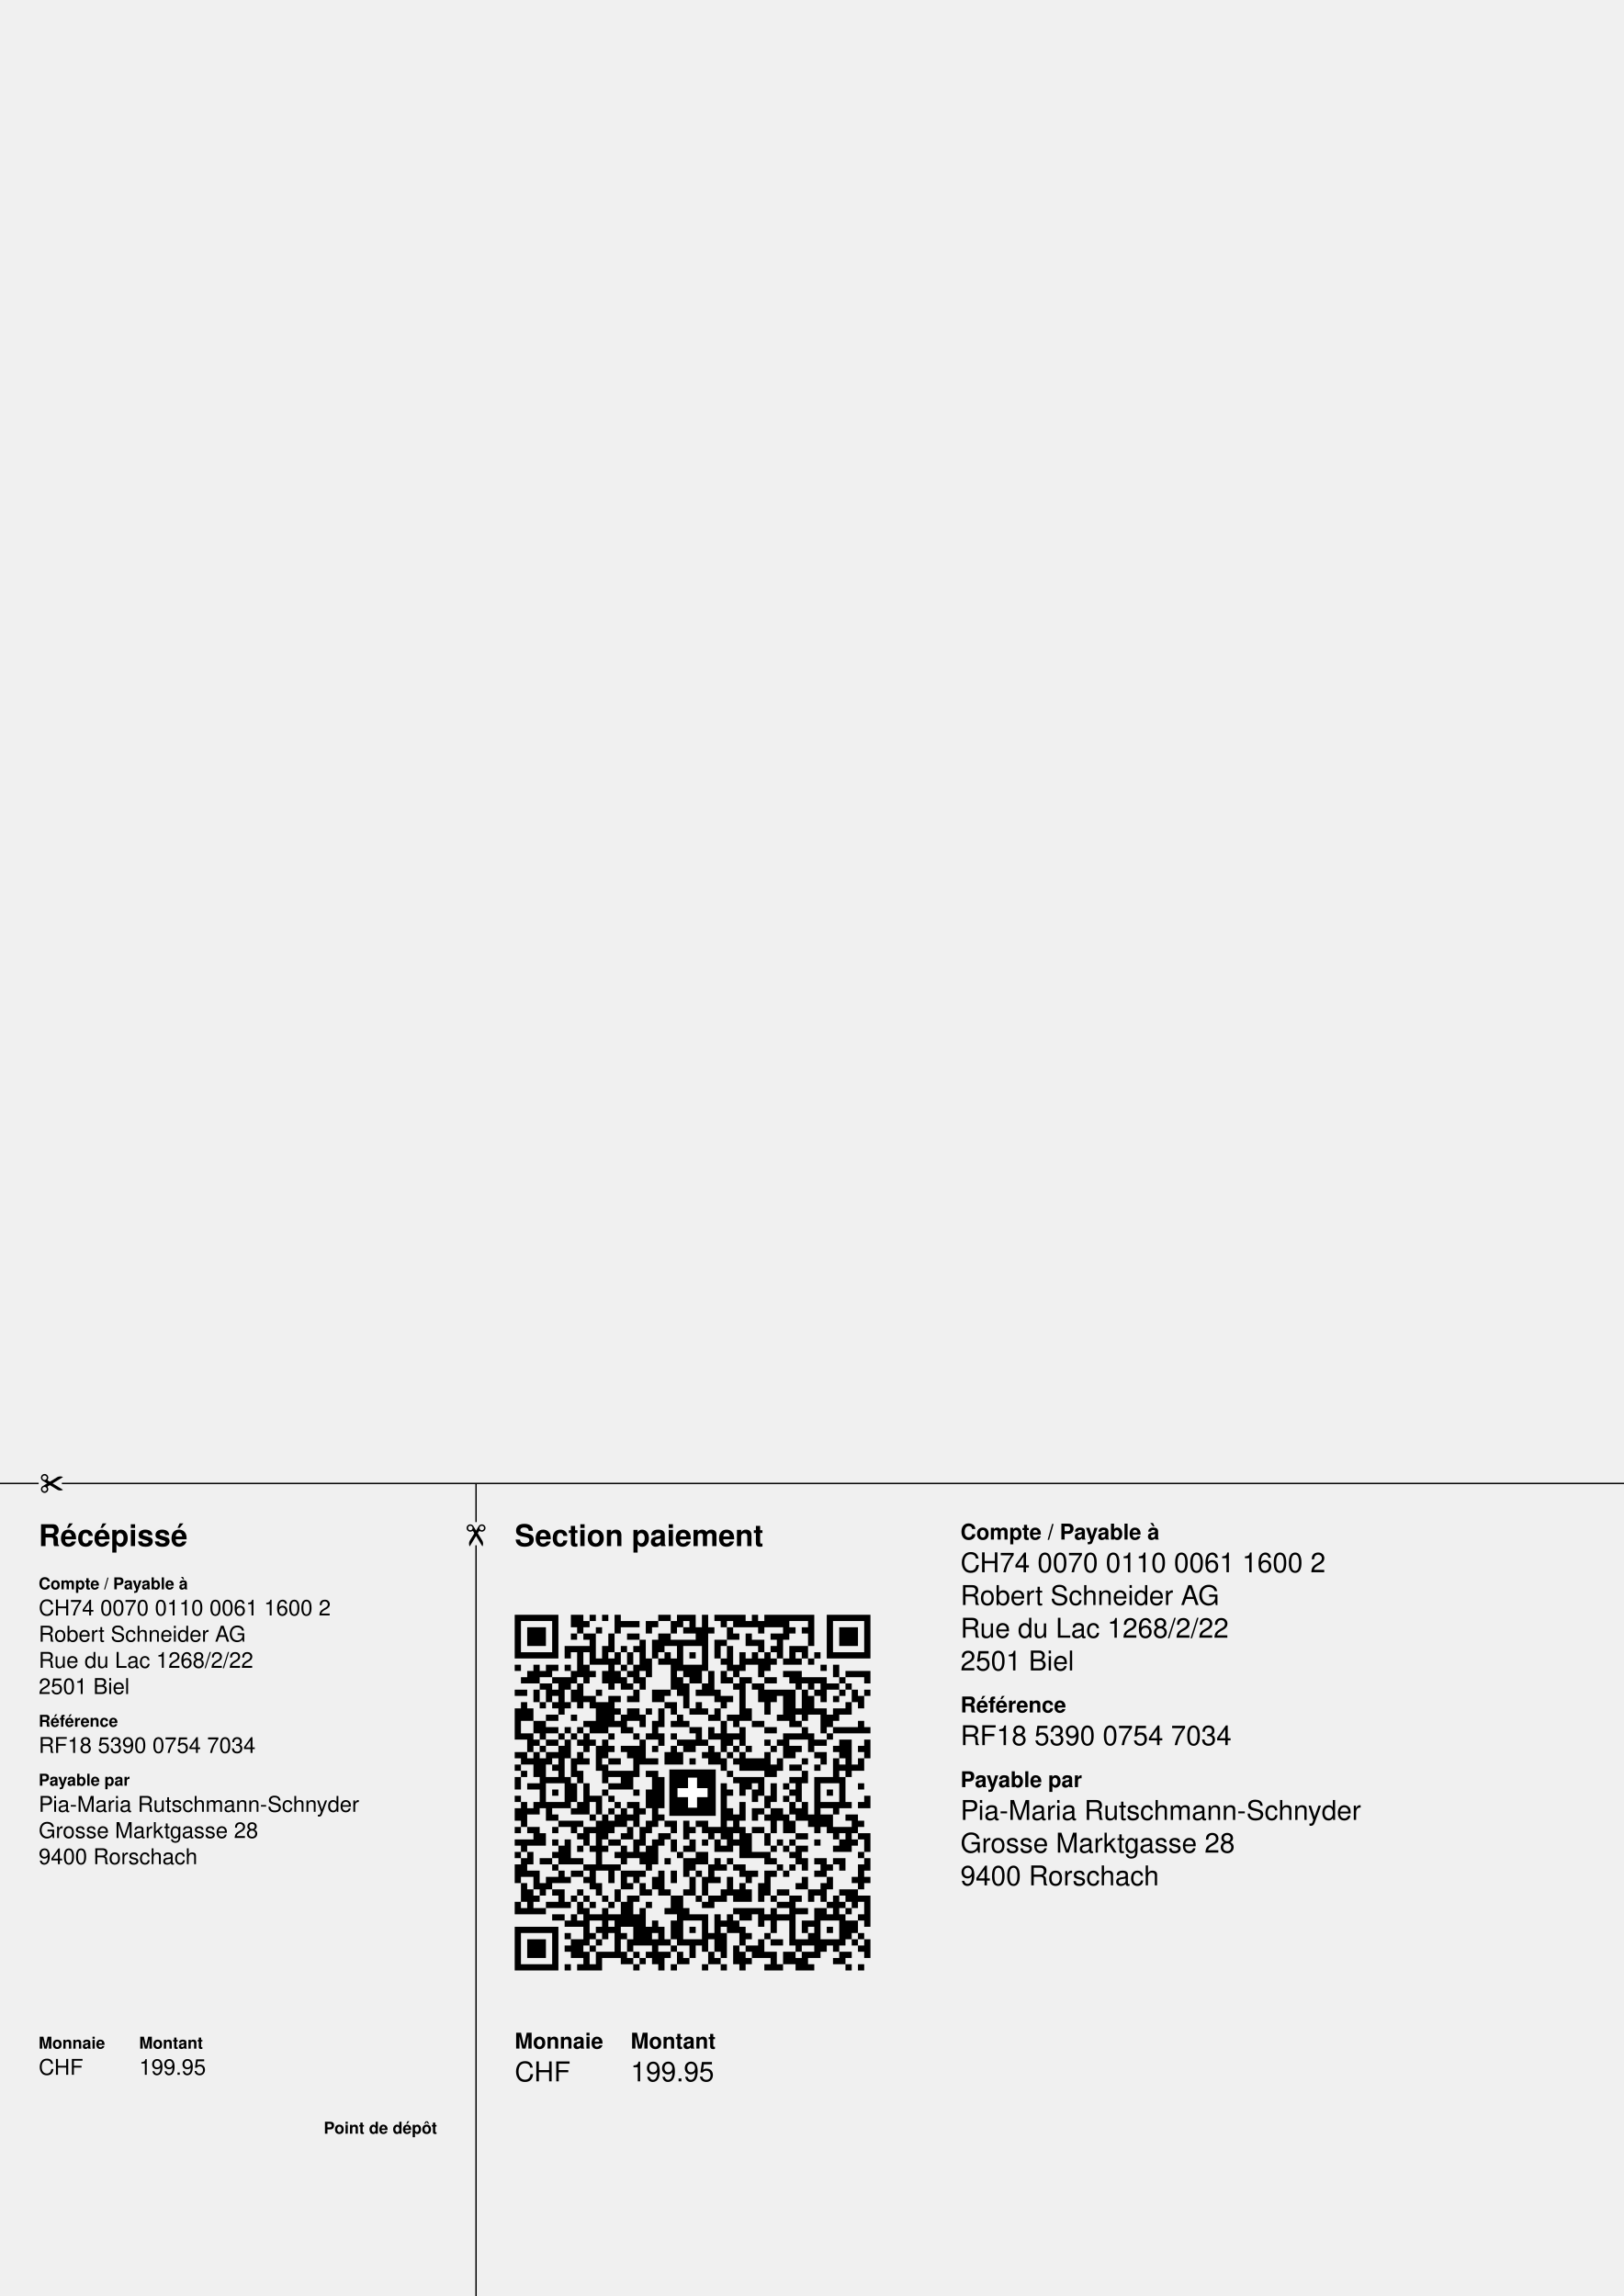
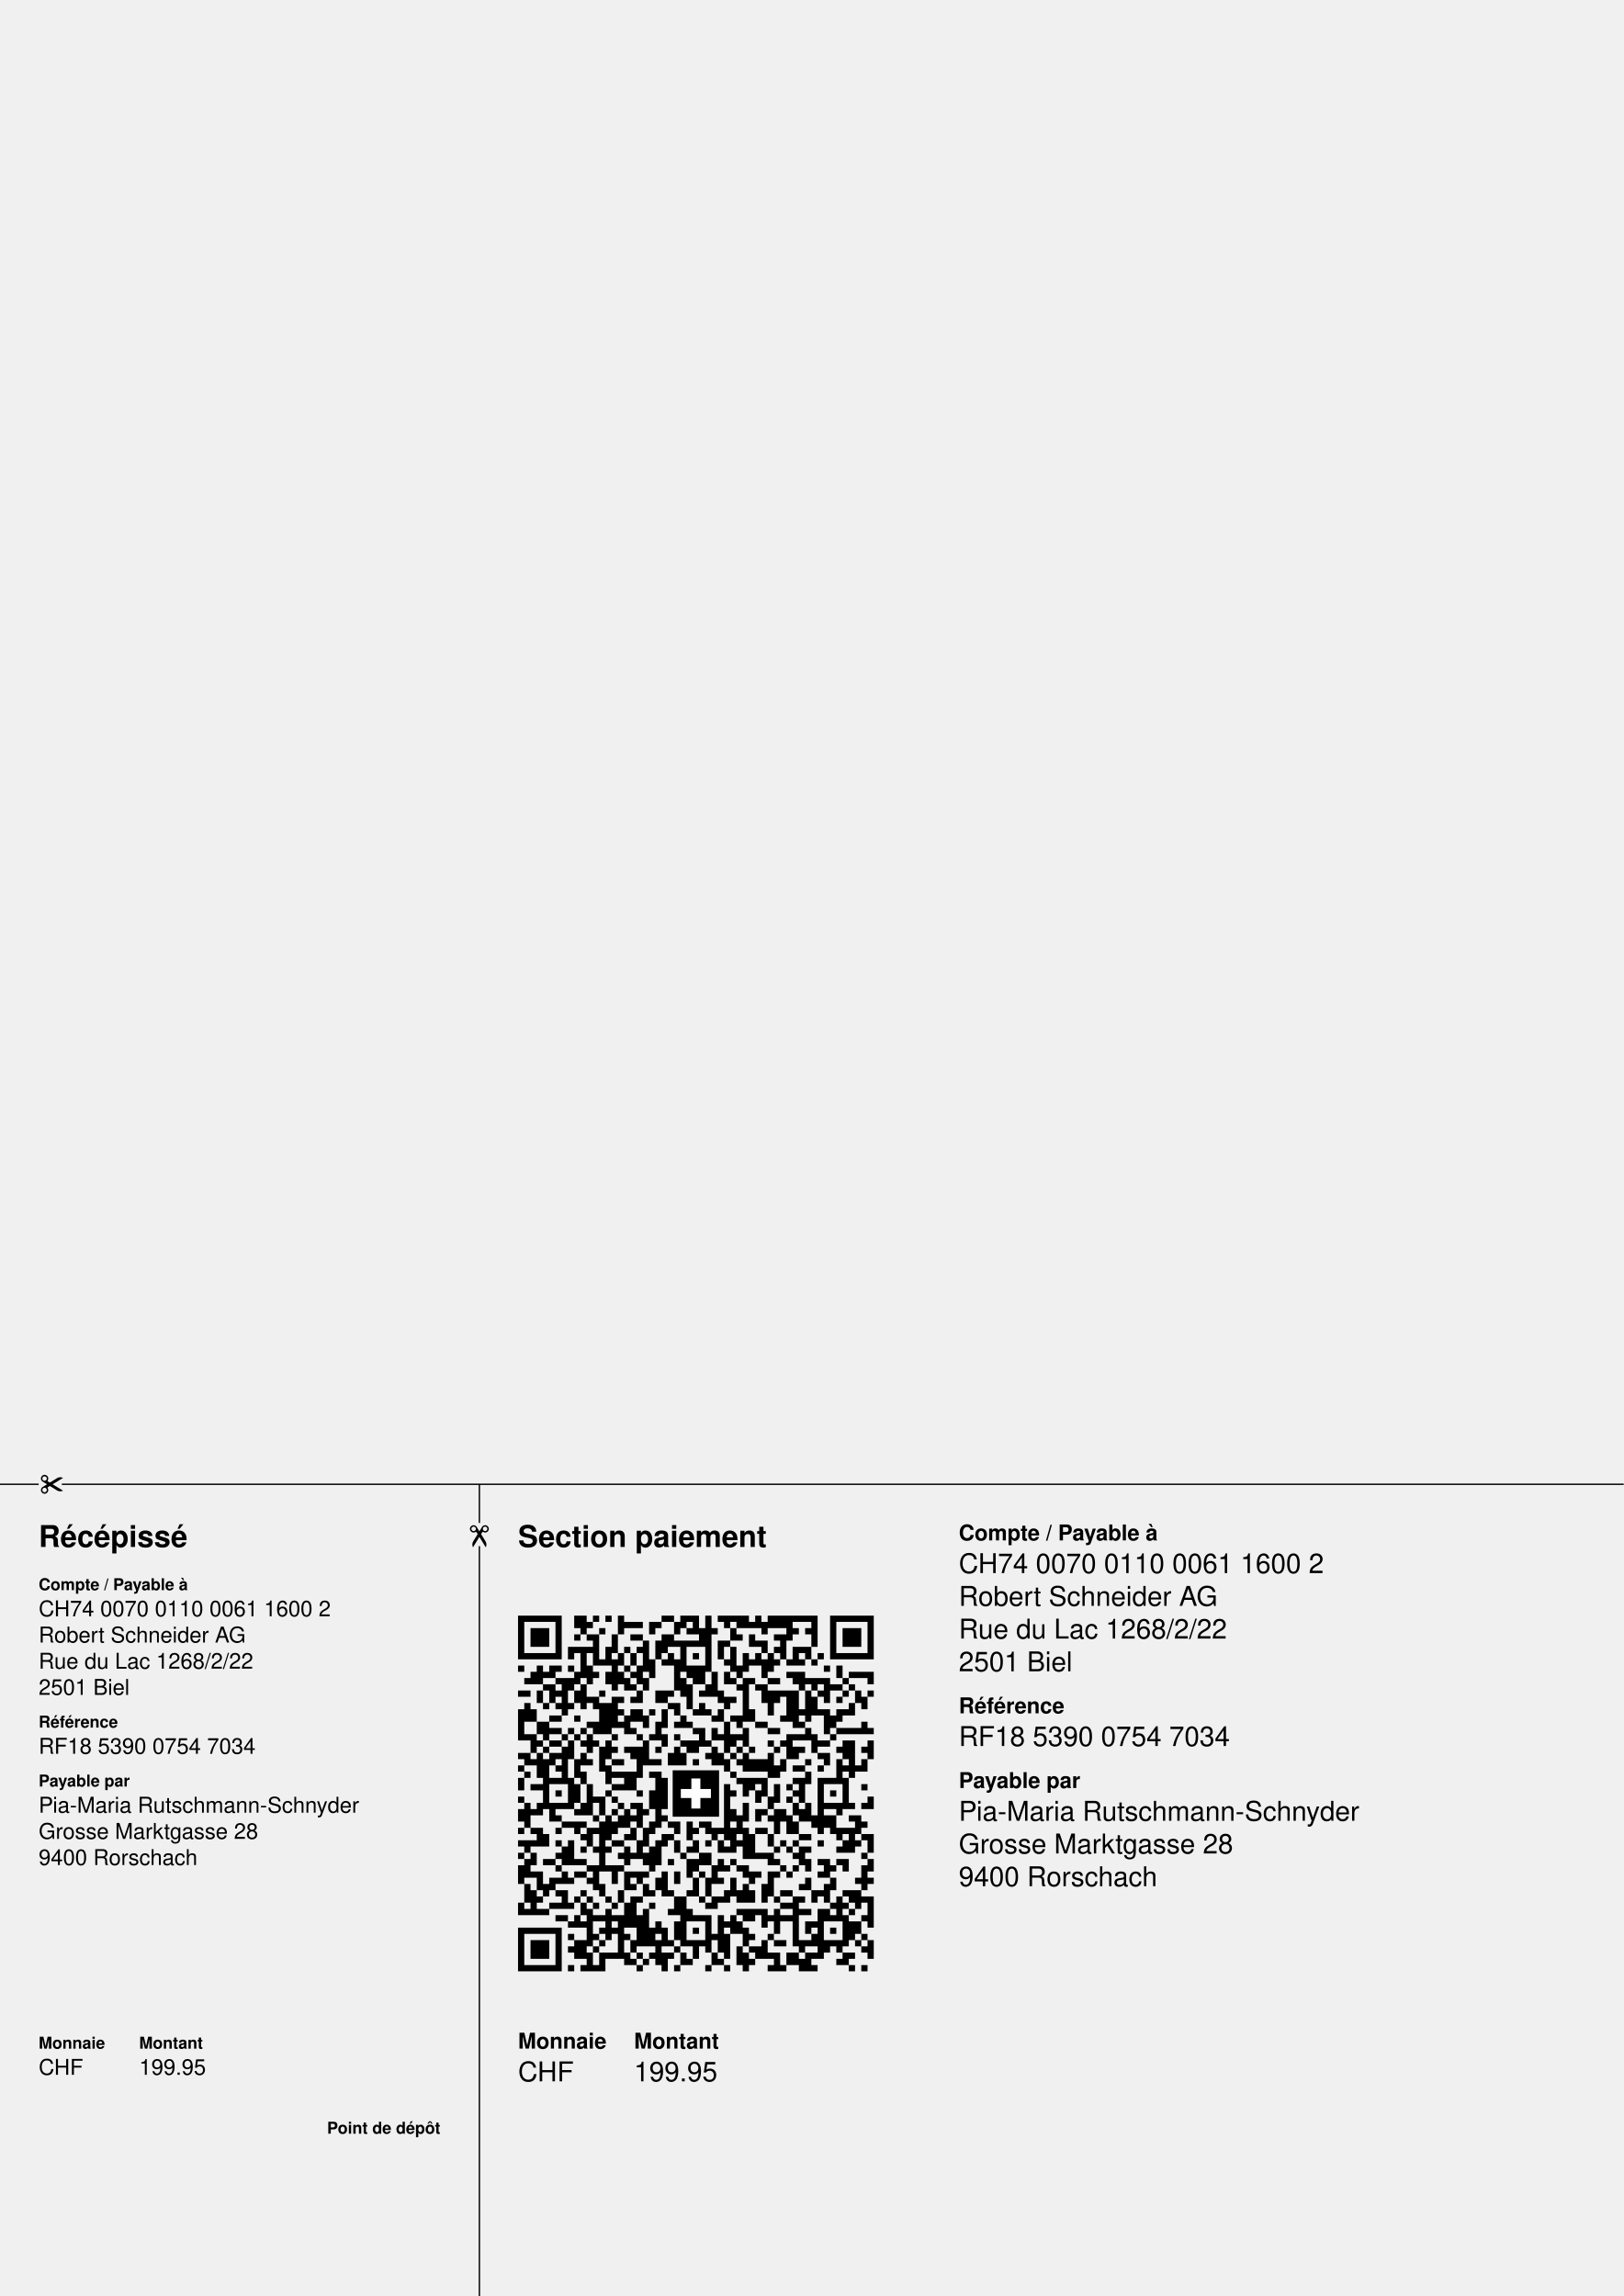
<svg xmlns="http://www.w3.org/2000/svg" width="210mm" height="297mm" version="1.1" viewBox="0 0 595.276 841.89">
  <g font-family="Helvetica,Arial,&quot;Liberation Sans&quot;" transform="translate(0 841.89)">
-     <g transform="translate(188.702 -119.367) scale(2.288)">
+     <g transform="translate(189.921 -119.055) scale(2.288)">
      <path d="M0,-57h7v1h-7zm9,0h2v2h-2zm3,0h1v1h-1zm2,0h1v1h-1zm2,0h1v3h-1zm7,0h2v1h-2z m3,0h3v1h-3zm4,0h1v9h-1zm2,0h5v1h-5zm6,0h1v2h-1zm2,0h8v1h-8zm10,0h7v1h-7z m-50,1h1v6h-1zm6,0h1v6h-1zm5,0h1v1h-1zm6,0h3v1h-3zm4,0h2v1h-2zm4,0h2v1h-2z m3,0h1v2h-1zm5,0h1v1h-1zm2,0h3v1h-3zm4,0h5v1h-5zm8,0h1v4h-1zm3,0h1v6h-1z m6,0h1v6h-1zm-54,1h3v3h-3zm8,0h1v1h-1zm3,0h1v1h-1zm8,0h1v1h-1zm4,0h1v1h-1z m2,0h1v1h-1zm2,0h1v3h-1zm2,0h1v1h-1zm3,0h1v2h-1zm5,0h1v1h-1zm4,0h2v1h-2z m3,0h1v1h-1zm6,0h3v3h-3zm-43,1h1v1h-1zm2,0h2v1h-2zm4,0h1v3h-1zm3,0h2v1h-2z m5,0h2v2h-2zm12,0h1v1h-1zm2,0h1v2h-1zm4,0h3v1h-3zm-29,1h1v4h-1zm8,0h1v5h-1z m2,0h1v3h-1zm3,0h4v1h-4zm7,0h1v3h-1zm1,0h1v1h-1zm5,0h2v1h-2zm4,0h1v3h-1z m-34,1h4v1h-4zm6,0h1v3h-1zm3,0h1v1h-1zm2,0h1v1h-1zm4,0h1v1h-1zm3,0h1v4h-1z m8,0h1v4h-1zm5,0h1v1h-1zm2,0h1v1h-1zm3,0h3v1h-3zm-43,1h5v1h-5zm7,0h1v1h-1z m2,-0h1v4h-1zm6,0h1v2h-1zm2,0h1v2h-1zm6,0h1v2h-1zm4,0h1v1h-1zm8,0h1v3h-1z m2,0h1v2h-1zm2,0h1v3h-1zm4,0h1v2h-1zm2,0h1v1h-1zm2,0h1v1h-1zm3,0h5v1h-5z m-38,1h1v1h-1zm2,0h1v5h-1zm6,-0h1v3h-1zm2,0h1v1h-1zm2,0h1v5h-1zm8,0h1v1h-1z m4,0h1v1h-1zm2,-0h1v3h-1zm2,0h1v1h-1zm2,0h1v1h-1zm2,0h1v1h-1zm2,0h1v1h-1z m-47,1h1v1h-1zm3,-0h1v3h-1zm2,0h2v1h-2zm3,0h1v1h-1zm3,-0h1v3h-1zm6,0h1v1h-1z m2,-0h1v3h-1zm8,0h3v2h-3zm8,0h1v2h-1zm14,0h1v1h-1zm2,-0h1v2h-1zm-49,1h1v2h-1z m2,0h2v1h-2zm5,0h1v2h-1zm3,0h1v1h-1zm2,0h1v2h-1zm2,0h1v2h-1zm2,0h1v1h-1z m13,0h1v4h-1zm2,-0h1v2h-1zm10,0h3v1h-3zm10,0h4v1h-4zm-52,1h1v1h-1zm5,0h3v1h-3z m11,0h1v2h-1zm3,0h1v2h-1zm6,0h1v3h-1zm2,-0h2v1h-2zm6,0h1v1h-1zm2,0h1v7h-1z m1,0h1v1h-1zm3,0h2v1h-2zm4,0h6v1h-6zm8,0h1v1h-1zm4,0h1v1h-1zm-52,1h2v1h-2z m3,0h1v5h-1zm1,0h1v1h-1zm2,0h1v4h-1zm8,0h1v1h-1zm9,0h1v4h-1zm3,0h1v2h-1z m5,0h1v1h-1zm3,0h2v1h-2zm7,0h1v1h-1zm2,0h1v1h-1zm2,0h3v1h-3zm4,0h1v1h-1z m-53,1h2v1h-2zm3,0h1v2h-1zm2,0h2v1h-2zm4,0h1v2h-1zm4,0h1v1h-1zm6,0h1v2h-1z m3,0h2v2h-2zm2,0h1v1h-1zm5,0h1v1h-1zm3,0h1v2h-1zm7,0h6v1h-6zm7,-0h1v5h-1z m2,0h2v1h-2zm4,0h1v1h-1zm2,0h1v2h-1zm2,0h1v1h-1zm-51,1h1v1h-1zm6,0h2v1h-2z m4,-0h1v5h-1zm1,0h1v1h-1zm2,0h1v1h-1zm15,0h2v1h-2zm6,0h3v1h-3zm4,-0h2v4h-2z m4,0h1v3h-1zm2,0h1v1h-1zm2,0h1v1h-1zm4,0h1v2h-1zm-54,1h1v3h-1zm3,0h1v1h-1z m2,0h1v1h-1zm2,0h1v1h-1zm4,0h3v1h-3zm12,0h2v1h-2zm5,0h1v2h-1zm4,0h1v1h-1z m7,0h1v2h-1zm13,0h1v2h-1zm-53,1h1v5h-1zm2,0h1v2h-1zm11,0h2v4h-2zm3,0h1v1h-1z m2,-0h2v2h-2zm3,0h1v1h-1zm2,-0h1v3h-1zm2,0h1v1h-1zm3,0h1v1h-1zm2,0h1v1h-1z m2,-0h1v2h-1zm5,0h1v2h-1zm8,0h1v1h-1zm3,0h2v1h-2zm3,0h2v1h-2zm-46,1h2v1h-2z m4,0h1v1h-1zm8,0h1v3h-1zm3,0h1v2h-1zm6,0h1v2h-1zm5,0h1v1h-1zm3,0h2v1h-2z m8,0h1v1h-1zm7,0h2v2h-2zm2,0h1v1h-1zm-48,1h2v2h-2zm8,0h2v1h-2zm5,0h1v1h-1z m6,0h1v3h-1zm3,0h1v1h-1zm2,0h1v1h-1zm6,0h1v5h-1zm2,0h1v1h-1zm3,0h2v1h-2z m6,0h2v1h-2zm11,0h1v2h-1zm-50,1h2v1h-2zm3,0h1v1h-1zm2,0h1v1h-1zm2,0h1v1h-1z m6,0h1v1h-1zm10,0h2v1h-2zm3,0h1v2h-1zm5,0h1v3h-1zm4,0h2v1h-2zm6,0h1v2h-1z m3,0h1v1h-1zm2,0h4v1h-4zm5,0h1v1h-1zm-55,1h2v1h-2zm3,0h1v1h-1zm3,0h1v1h-1z m2,0h1v1h-1zm2,0h1v3h-1zm4,0h1v1h-1zm4,0h1v1h-1zm2,0h1v1h-1zm2,0h1v2h-1z m2,0h1v1h-1zm4,0h1v2h-1zm3,0h1v1h-1zm2,0h2v1h-2zm9,0h1v4h-1zm1,0h2v1h-2z m3,0h1v3h-1zm3,0h1v1h-1zm-48,1h2v1h-2zm3,0h2v1h-2zm3,0h1v3h-1zm2,0h1v1h-1z m2,0h1v1h-1zm2,0h1v3h-1zm6,0h1v4h-1zm6,0h3v1h-3zm4,0h1v1h-1zm4,0h1v1h-1z m6,0h1v1h-1zm2,0h1v1h-1zm6,0h2v1h-2zm4,0h2v3h-2zm4,0h1v3h-1zm-54,1h1v1h-1z m2,0h1v1h-1zm3,0h1v6h-1zm6,0h1v4h-1zm2,0h1v1h-1zm2,0h3v1h-3zm5,0h1v1h-1z m3,0h1v3h-1zm2,0h2v1h-2zm4,0h1v3h-1zm4,0h1v1h-1zm2,0h1v1h-1zm4,0h1v1h-1z m3,0h2v1h-2zm7,0h1v1h-1zm4,0h1v1h-1zm-55,1h2v1h-2zm3,0h1v4h-1zm2,0h2v1h-2z m5,0h1v2h-1zm8,0h2v1h-2zm6,0h1v2h-1zm2,0h1v2h-1zm4,0h1v1h-1zm2,0h1v2h-1z m2,0h1v1h-1zm2,0h1v3h-1zm4,0h1v4h-1zm4,0h1v1h-1zm4,0h2v1h-2zm-47,1h2v1h-2z m3,0h1v8h-1zm1,0h1v1h-1zm4,0h1v3h-1zm2,0h1v1h-1zm4,0h2v1h-2zm4,0h1v3h-1z m2,0h2v1h-2zm7,0h1v1h-1zm5,0h1v2h-1zm2,0h1v1h-1zm2,0h3v2h-3zm5,0h1v2h-1z m4,0h1v1h-1zm3,0h1v1h-1zm2,0h1v4h-1zm2,0h1v3h-1zm2,0h1v2h-1zm-55,1h1v1h-1z m6,0h1v1h-1zm8,0h1v3h-1zm27,0h1v2h-1zm3,0h2v1h-2zm4,0h1v1h-1zm4,0h1v1h-1z m2,0h1v1h-1zm-53,1h1v1h-1zm9,0h1v2h-1zm5,0h4v1h-4zm6,0h2v1h-2zm13,0h1v1h-1z m12,0h1v2h-1zm-46,1h1v2h-1zm5,0h2v1h-2zm3,0h1v5h-1zm9,0h2v2h-2zm5,0h2v5h-2z m13,0h5v1h-5zm9,0h2v1h-2zm4,0h1v9h-1zm1,0h2v1h-2zm3,0h1v5h-1zm-50,1h2v1h-2z m7,0h1v3h-1zm2,0h1v5h-1zm4,0h2v1h-2zm18,0h1v9h-1zm3,0h2v1h-2zm3,0h1v2h-1z m2,0h1v3h-1zm2,0h1v1h-1zm2,0h1v3h-1zm10,0h1v1h-1zm-49,1h1v1h-1zm8,0h1v1h-1z m5,0h1v1h-1zm2,0h1v3h-1zm13,0h1v1h-1zm2,0h1v1h-1zm2,0h1v2h-1zm6,0h1v1h-1z m6,0h1v1h-1zm-50,1h1v1h-1zm12,0h2v1h-2zm3,0h1v1h-1zm25,0h1v2h-1zm3,0h1v1h-1z m13,0h1v2h-1zm-55,1h1v4h-1zm2,0h1v2h-1zm2,0h3v1h-3zm5,0h1v2h-1zm3,0h1v2h-1z m3,0h1v1h-1zm2,0h2v1h-2zm18,0h1v3h-1zm8,0h1v2h-1zm2,0h1v3h-1zm3,0h3v1h-3z m4,0h1v1h-1zm2,0h1v1h-1zm-55,1h1v2h-1zm2,0h1v1h-1zm3,0h1v2h-1zm4,0h1v1h-1z m6,0h1v1h-1zm2,-0h1v3h-1zm2,0h1v3h-1zm1,0h1v1h-1zm2,-0h1v3h-1zm12,0h1v2h-1z m4,0h2v1h-2zm3,0h2v2h-2zm4,0h1v2h-1zm6,0h1v1h-1zm-45,1h1v1h-1zm6,0h1v1h-1z m2,0h1v4h-1zm2,-0h1v2h-1zm2,0h1v1h-1zm5,0h1v1h-1zm12,0h1v3h-1zm3,0h1v1h-1z m2,0h1v1h-1zm3,0h1v3h-1zm4,-0h1v2h-1zm2,0h2v2h-2zm4,0h2v1h-2zm-46,1h4v1h-4z m6,0h1v8h-1zm2,0h1v2h-1zm6,0h1v2h-1zm3,-0h2v1h-2zm3,0h1v3h-1zm2,-0h2v1h-2z m12,0h1v2h-1zm3,0h1v2h-1zm10,-0h2v1h-2zm-54,1h1v1h-1zm2,0h2v1h-2zm4,0h1v1h-1z m3,0h1v1h-1zm2,-0h1v3h-1zm1,0h1v1h-1zm6,0h1v2h-1zm2,-0h1v3h-1zm5,0h1v1h-1z m3,0h1v1h-1zm2,0h3v1h-3zm4,-0h1v4h-1zm2,0h1v5h-1zm2,0h2v1h-2zm12,0h5v1h-5z m-47,1h2v2h-2zm7,0h1v1h-1zm7,0h1v1h-1zm6,0h2v1h-2zm8,0h1v1h-1zm6,-0h1v4h-1z m3,0h1v2h-1zm5,0h2v1h-2zm6,0h1v1h-1zm2,-0h1v3h-1zm2,0h2v1h-2zm-55,1h3v1h-3z m6,0h1v1h-1zm2,0h1v4h-1zm7,0h2v1h-2zm4,0h1v3h-1zm3,0h1v4h-1zm1,0h1v1h-1z m2,0h1v2h-1zm3,0h1v2h-1zm2,0h1v1h-1zm2,0h1v2h-1zm3,0h1v1h-1zm7,0h1v1h-1z m2,0h1v1h-1zm4,0h1v1h-1zm4,0h1v2h-1zm2,0h1v1h-1zm2,0h1v2h-1zm-55,1h1v1h-1z m6,0h1v3h-1zm3,0h1v1h-1zm2,0h1v1h-1zm2,0h1v1h-1zm3,0h1v3h-1zm4,0h1v4h-1z m6,0h1v1h-1zm6,0h1v1h-1zm8,0h1v1h-1zm2,0h1v1h-1zm2,0h1v3h-1zm1,0h1v1h-1z m5,0h1v1h-1zm-51,1h1v1h-1zm2,0h1v2h-1zm4,0h1v1h-1zm10,0h1v1h-1zm2,0h1v1h-1z m2,0h1v2h-1zm6,0h1v1h-1zm3,0h2v2h-2zm9,0h3v1h-3zm6,0h1v1h-1zm11,0h1v1h-1z m-54,1h1v3h-1zm3,0h2v1h-2zm5,0h2v1h-2zm15,0h1v1h-1zm3,0h2v2h-2zm5,0h1v2h-1z m2,0h1v1h-1zm6,0h2v1h-2zm6,0h1v2h-1zm2,0h2v1h-2zm3,0h2v1h-2zm5,0h1v2h-1z m-56,1h1v3h-1zm6,0h1v1h-1zm5,0h2v1h-2zm3,0h3v1h-3zm17,0h1v3h-1zm2,0h1v1h-1z m2,0h2v1h-2zm7,0h1v1h-1zm2,0h1v1h-1zm5,0h2v1h-2zm3,0h1v1h-1zm3,0h1v4h-1z m-53,1h2v1h-2zm5,0h1v2h-1zm2,0h2v1h-2zm3,0h1v3h-1zm3,0h1v2h-1zm2,0h4v1h-4z m6,0h1v4h-1zm2,0h1v2h-1zm2,0h1v1h-1zm2,0h1v1h-1zm7,0h3v1h-3zm4,0h1v4h-1z m1,0h1v1h-1zm2,0h1v1h-1zm5,0h2v1h-2zm-45,1h1v2h-1zm2,0h2v1h-2zm3,0h1v1h-1z m3,0h1v1h-1zm6,0h1v2h-1zm2,0h1v1h-1zm3,0h1v2h-1zm6,0h1v3h-1zm2,0h1v3h-1z m2,0h1v1h-1zm2,0h1v3h-1zm3,0h1v1h-1zm9,0h1v2h-1zm4,0h1v2h-1zm4,0h1v1h-1z m2,0h1v1h-1zm-55,1h1v3h-1zm3,0h2v1h-2zm9,0h1v2h-1zm5,0h1v1h-1zm2,0h1v2h-1z m16,0h1v3h-1zm3,0h1v3h-1zm6,0h1v1h-1zm4,0h1v3h-1zm-47,1h1v4h-1zm2,0h1v1h-1z m2,0h2v1h-2zm4,0h1v1h-1zm6,0h1v2h-1zm5,0h1v1h-1zm3,0h1v1h-1zm3,0h1v1h-1z m6,0h1v2h-1zm2,0h1v2h-1zm2,0h1v2h-1zm5,0h2v1h-2zm5,0h2v1h-2zm5,0h3v1h-3z m-49,1h1v1h-1zm4,-0h1v2h-1zm2,0h1v1h-1zm2,0h1v1h-1zm3,0h1v1h-1zm4,0h1v5h-1z m1,0h1v1h-1zm6,0h2v3h-2zm4,0h1v1h-1zm2,0h2v1h-2zm10,0h1v1h-1zm3,0h1v8h-1z m1,0h1v1h-1zm2,0h1v1h-1zm4,0h1v4h-1zm2,0h4v1h-4zm-53,1h1v2h-1zm5,0h2v1h-2z m3,0h1v1h-1zm2,0h1v2h-1zm2,0h1v1h-1zm3,0h1v1h-1zm2,0h1v4h-1zm4,-0h1v1h-1z m9,0h2v1h-2zm12,0h2v1h-2zm8,0h1v1h-1zm2,0h1v1h-1zm2,0h1v1h-1zm2,0h1v4h-1z m-55,1h1v1h-1zm2,0h2v1h-2zm8,0h1v6h-1zm3,-0h1v5h-1zm6,0h1v6h-1zm4,-0h1v1h-1z m3,0h1v2h-1zm8,0h5v1h-5zm6,0h1v4h-1zm4,-0h2v1h-2zm3,0h1v8h-1zm1,0h1v2h-1z m4,0h1v1h-1zm-47,1h2v1h-2zm3,0h1v2h-1zm3,0h2v1h-2zm3,0h2v1h-2zm4,0h1v5h-1z m7,0h1v5h-1zm2,0h3v1h-3zm4,0h1v6h-1zm2,0h1v3h-1zm2,-0h2v1h-2zm3,0h2v1h-2z m3,0h2v1h-2zm8,0h1v1h-1zm2,0h1v5h-1zm3,0h1v1h-1zm-47,1h1v1h-1zm2,0h1v1h-1z m6,0h1v6h-1zm6,0h1v2h-1zm3,0h1v3h-1zm5,0h1v5h-1zm3,0h1v1h-1zm2,0h1v2h-1z m4,0h1v1h-1zm7,0h2v1h-2zm7,0h2v2h-2zm-53,1h7v1h-7zm13,0h1v1h-1zm2,0h1v1h-1z m6,0h1v3h-1zm2,0h1v3h-1zm5,0h1v1h-1zm8,0h1v3h-1zm10,0h1v1h-1zm4,0h1v1h-1z m-50,1h1v6h-1zm6,0h1v6h-1zm2,-0h1v1h-1zm4,0h1v1h-1zm5,0h1v1h-1zm14,0h1v1h-1z m2,0h1v4h-1zm4,-0h1v1h-1zm3,0h1v1h-1zm7,0h1v2h-1zm6,-0h1v1h-1zm2,0h1v1h-1z m-53,1h3v3h-3zm7,0h2v3h-2zm4,-0h1v1h-1zm5,0h1v2h-1zm4,-0h1v4h-1zm2,0h1v1h-1z m3,0h3v1h-3zm12,0h1v3h-1zm2,-0h2v1h-2zm4,0h2v1h-2zm4,0h3v1h-3zm5,0h1v1h-1z m2,0h1v3h-1zm-48,1h1v1h-1zm4,0h1v1h-1zm13,0h1v1h-1zm3,0h1v2h-1zm7,0h1v3h-1z m2,0h2v1h-2zm8,0h1v1h-1zm4,0h1v1h-1zm2,0h1v1h-1zm4,0h1v1h-1zm-44,1h1v3h-1z m2,0h3v1h-3zm4,0h1v2h-1zm2,0h1v1h-1zm2,0h1v1h-1zm2,0h1v3h-1zm1,0h1v1h-1z m2,0h1v2h-1zm5,0h1v2h-1zm5,0h1v3h-1zm2,0h1v1h-1zm2,0h2v1h-2zm3,0h2v2h-2z m3,0h1v3h-1zm1,0h1v1h-1zm5,0h2v1h-2zm-39,1h1v2h-1zm5,0h1v1h-1zm2,0h1v1h-1z m7,0h1v1h-1zm5,0h1v1h-1zm5,0h1v1h-1zm4,0h1v2h-1zm4,0h1v2h-1zm6,0h2v1h-2z m-50,1h5v1h-5zm7,0h1v1h-1zm2,0h1v1h-1zm2,0h1v1h-1zm7,0h1v1h-1zm6,0h1v1h-1z m5,0h1v1h-1zm3,0h1v1h-1zm7,0h1v1h-1zm2,0h1v1h-1zm5,0h1v1h-1zm6,0h1v1h-1z m2,0h1v1h-1z" fill="#000000" />
    </g>
-     <g transform="translate(188.702 -119.367)">
+     <g transform="translate(189.921 -119.055)">
      <path d="M56.693,-73.701h17.008v17.008h-17.008z" fill="#000000" />
      <path d="M63.543,-70.709h3.307v11.024h-3.307zm-3.858,3.858h11.024v3.307h-11.024z" fill="#ffffff" />
    </g>
-     <g transform="translate(188.702 -0)">
-       <text x="0" y="-274.976" font-size="11" font-weight="bold">Section paiement</text>
+     <g transform="translate(189.921 -0)">
+       <text x="0" y="-274.665" font-size="11" font-weight="bold">Section paiement</text>
      <text x="0" y="-90.709" font-size="8" font-weight="bold">Monnaie</text>
      <text x="0" y="-78.709" font-size="10">CHF</text>
    </g>
-     <g transform="translate(231.222 -0)">
+     <g transform="translate(232.441 -0)">
      <text x="0" y="-90.709" font-size="8" font-weight="bold">Montant</text>
      <text x="0" y="-78.709" font-size="10">199.95</text>
    </g>
-     <g transform="translate(352.12 -0)">
-       <text x="0" y="-277.376" font-size="8" font-weight="bold">Compte / Payable à</text>
-       <text x="0" y="-265.376" font-size="10">CH74 0070 0110 0061 1600 2</text>
-       <text x="0" y="-253.376" font-size="10">Robert Schneider AG</text>
-       <text x="0" y="-241.376" font-size="10">Rue du Lac 1268/2/22</text>
-       <text x="0" y="-229.376" font-size="10">2501 Biel</text>
-       <text x="0" y="-213.976" font-size="8" font-weight="bold">Référence</text>
-       <text x="0" y="-201.976" font-size="10">RF18 5390 0754 7034</text>
-       <text x="0" y="-186.576" font-size="8" font-weight="bold">Payable par</text>
-       <text x="0" y="-174.576" font-size="10">Pia-Maria Rutschmann-Schnyder</text>
-       <text x="0" y="-162.576" font-size="10">Grosse Marktgasse 28</text>
-       <text x="0" y="-150.576" font-size="10">9400 Rorschach</text>
+     <g transform="translate(351.496 -0)">
+       <text x="0" y="-277.065" font-size="8" font-weight="bold">Compte / Payable à</text>
+       <text x="0" y="-265.065" font-size="10">CH74 0070 0110 0061 1600 2</text>
+       <text x="0" y="-253.065" font-size="10">Robert Schneider AG</text>
+       <text x="0" y="-241.065" font-size="10">Rue du Lac 1268/2/22</text>
+       <text x="0" y="-229.065" font-size="10">2501 Biel</text>
+       <text x="0" y="-213.665" font-size="8" font-weight="bold">Référence</text>
+       <text x="0" y="-201.665" font-size="10">RF18 5390 0754 7034</text>
+       <text x="0" y="-186.265" font-size="8" font-weight="bold">Payable par</text>
+       <text x="0" y="-174.265" font-size="10">Pia-Maria Rutschmann-Schnyder</text>
+       <text x="0" y="-162.265" font-size="10">Grosse Marktgasse 28</text>
+       <text x="0" y="-150.265" font-size="10">9400 Rorschach</text>
    </g>
    <g transform="translate(14.173 -0)">
-       <text x="0" y="-274.976" font-size="11" font-weight="bold">Récépissé</text>
-       <text x="0" y="-259.134" font-size="6" font-weight="bold">Compte / Payable à</text>
-       <text x="0" y="-249.534" font-size="8">CH74 0070 0110 0061 1600 2</text>
-       <text x="0" y="-239.934" font-size="8">Robert Schneider AG</text>
-       <text x="0" y="-230.334" font-size="8">Rue du Lac 1268/2/22</text>
-       <text x="0" y="-220.734" font-size="8">2501 Biel</text>
-       <text x="0" y="-208.734" font-size="6" font-weight="bold">Référence</text>
-       <text x="0" y="-199.134" font-size="8">RF18 5390 0754 7034</text>
-       <text x="0" y="-187.134" font-size="6" font-weight="bold">Payable par</text>
-       <text x="0" y="-177.534" font-size="8">Pia-Maria Rutschmann-Schnyder</text>
-       <text x="0" y="-167.934" font-size="8">Grosse Marktgasse 28</text>
-       <text x="0" y="-158.334" font-size="8">9400 Rorschach</text>
+       <text x="0" y="-274.665" font-size="11" font-weight="bold">Récépissé</text>
+       <text x="0" y="-258.822" font-size="6" font-weight="bold">Compte / Payable à</text>
+       <text x="0" y="-249.222" font-size="8">CH74 0070 0110 0061 1600 2</text>
+       <text x="0" y="-239.622" font-size="8">Robert Schneider AG</text>
+       <text x="0" y="-230.022" font-size="8">Rue du Lac 1268/2/22</text>
+       <text x="0" y="-220.422" font-size="8">2501 Biel</text>
+       <text x="0" y="-208.422" font-size="6" font-weight="bold">Référence</text>
+       <text x="0" y="-198.822" font-size="8">RF18 5390 0754 7034</text>
+       <text x="0" y="-186.822" font-size="6" font-weight="bold">Payable par</text>
+       <text x="0" y="-177.222" font-size="8">Pia-Maria Rutschmann-Schnyder</text>
+       <text x="0" y="-167.622" font-size="8">Grosse Marktgasse 28</text>
+       <text x="0" y="-158.022" font-size="8">9400 Rorschach</text>
      <text x="0" y="-90.709" font-size="6" font-weight="bold">Monnaie</text>
      <text x="0" y="-81.109" font-size="8">CHF</text>
    </g>
    <g transform="translate(51.024 -0)">
      <text x="0" y="-90.709" font-size="6" font-weight="bold">Montant</text>
      <text x="0" y="-81.109" font-size="8">199.95</text>
    </g>
-     <text x="118.686" y="-59.528" font-size="6" font-weight="bold">Point de dépôt</text>
-     <path d="M174.529,-0l0,-275.272m0,-8.504l0,-14.173m-174.529,0l14.173,0m8.504,0l573.222,0" stroke="#000000" stroke-width="0.5" fill="none" />
-     <g transform="translate(171.468 -274.847) scale(0.006)">
+     <text x="119.905" y="-59.528" font-size="6" font-weight="bold">Point de dépôt</text>
+     <path d="M175.748,-0l0,-274.961m0,-8.504l0,-14.173m-175.748,0l14.173,0m8.504,0l572.598,0" stroke="#000000" stroke-width="0.5" fill="none" />
+     <g transform="translate(172.687 -274.535) scale(0.006)">
      <path d="M131.754,-359.388c-33.041,54.539,-52.384,110.154,-52.384,192.144c0,62.702,15.27,120.654,41.122,167.596l567.598,-926.232c10.25,-16.724,34.279,-23.091,63.969,-5.805c33.06,19.242,71.495,30.268,112.507,30.268 c123.676,0,223.937,-100.261,223.937,-223.937c0,-123.676,-100.261,-223.937,-223.937,-223.937c-76.348,0,-143.773,38.208,-184.195,96.548l-548.617,893.353zm728.561,-904.861c75.929,0,137.48,61.551,137.48,137.48 c0,75.929,-61.551,137.48,-137.48,137.48c-75.929,0,-137.48,-61.551,-137.48,-137.48c0,-75.929,61.551,-137.48,137.48,-137.48z" fill="#000000" />
    </g>
-     <g transform="translate(177.591 -274.847) scale(-0.006 0.006)">
+     <g transform="translate(178.809 -274.535) scale(-0.006 0.006)">
      <path d="M131.754,-359.388c-33.041,54.539,-52.384,110.154,-52.384,192.144c0,62.702,15.27,120.654,41.122,167.596l567.598,-926.232c10.25,-16.724,34.279,-23.091,63.969,-5.805c33.06,19.242,71.495,30.268,112.507,30.268 c123.676,0,223.937,-100.261,223.937,-223.937c0,-123.676,-100.261,-223.937,-223.937,-223.937c-76.348,0,-143.773,38.208,-184.195,96.548l-548.617,893.353zm728.561,-904.861c75.929,0,137.48,61.551,137.48,137.48 c0,75.929,-61.551,137.48,-137.48,137.48c-75.929,0,-137.48,-61.551,-137.48,-137.48c0,-75.929,61.551,-137.48,137.48,-137.48z" fill="#000000" />
    </g>
-     <g transform="translate(23.102 -294.888) rotate(-90) scale(0.006)">
+     <g transform="translate(23.102 -294.576) rotate(-90) scale(0.006)">
      <path d="M131.754,-359.388c-33.041,54.539,-52.384,110.154,-52.384,192.144c0,62.702,15.27,120.654,41.122,167.596l567.598,-926.232c10.25,-16.724,34.279,-23.091,63.969,-5.805c33.06,19.242,71.495,30.268,112.507,30.268 c123.676,0,223.937,-100.261,223.937,-223.937c0,-123.676,-100.261,-223.937,-223.937,-223.937c-76.348,0,-143.773,38.208,-184.195,96.548l-548.617,893.353zm728.561,-904.861c75.929,0,137.48,61.551,137.48,137.48 c0,75.929,-61.551,137.48,-137.48,137.48c-75.929,0,-137.48,-61.551,-137.48,-137.48c0,-75.929,61.551,-137.48,137.48,-137.48z" fill="#000000" />
    </g>
-     <g transform="translate(23.102 -301.011) rotate(-90) scale(-0.006 0.006)">
+     <g transform="translate(23.102 -300.699) rotate(-90) scale(-0.006 0.006)">
      <path d="M131.754,-359.388c-33.041,54.539,-52.384,110.154,-52.384,192.144c0,62.702,15.27,120.654,41.122,167.596l567.598,-926.232c10.25,-16.724,34.279,-23.091,63.969,-5.805c33.06,19.242,71.495,30.268,112.507,30.268 c123.676,0,223.937,-100.261,223.937,-223.937c0,-123.676,-100.261,-223.937,-223.937,-223.937c-76.348,0,-143.773,38.208,-184.195,96.548l-548.617,893.353zm728.561,-904.861c75.929,0,137.48,61.551,137.48,137.48 c0,75.929,-61.551,137.48,-137.48,137.48c-75.929,0,-137.48,-61.551,-137.48,-137.48c0,-75.929,61.551,-137.48,137.48,-137.48z" fill="#000000" />
    </g>
  </g>
</svg>
